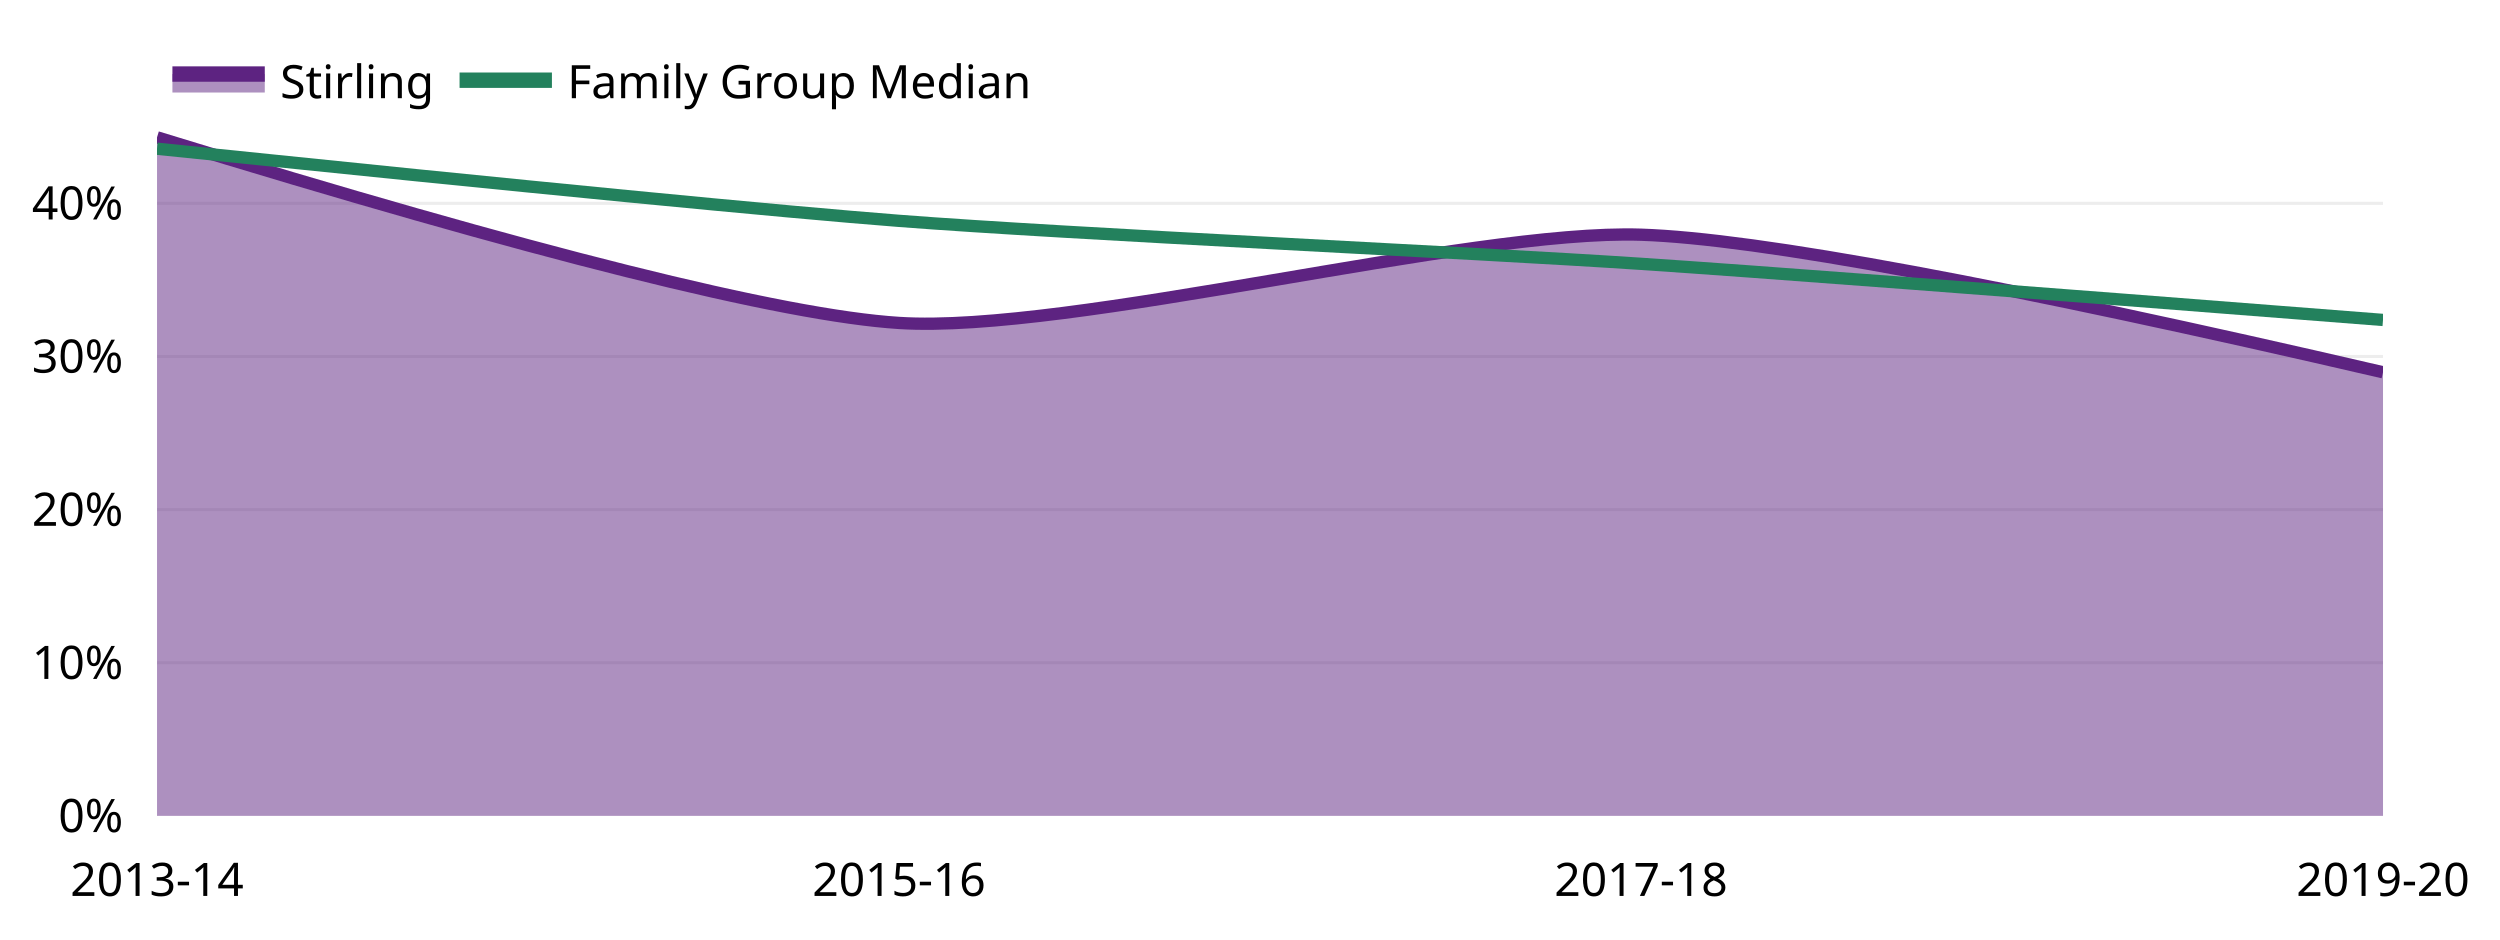
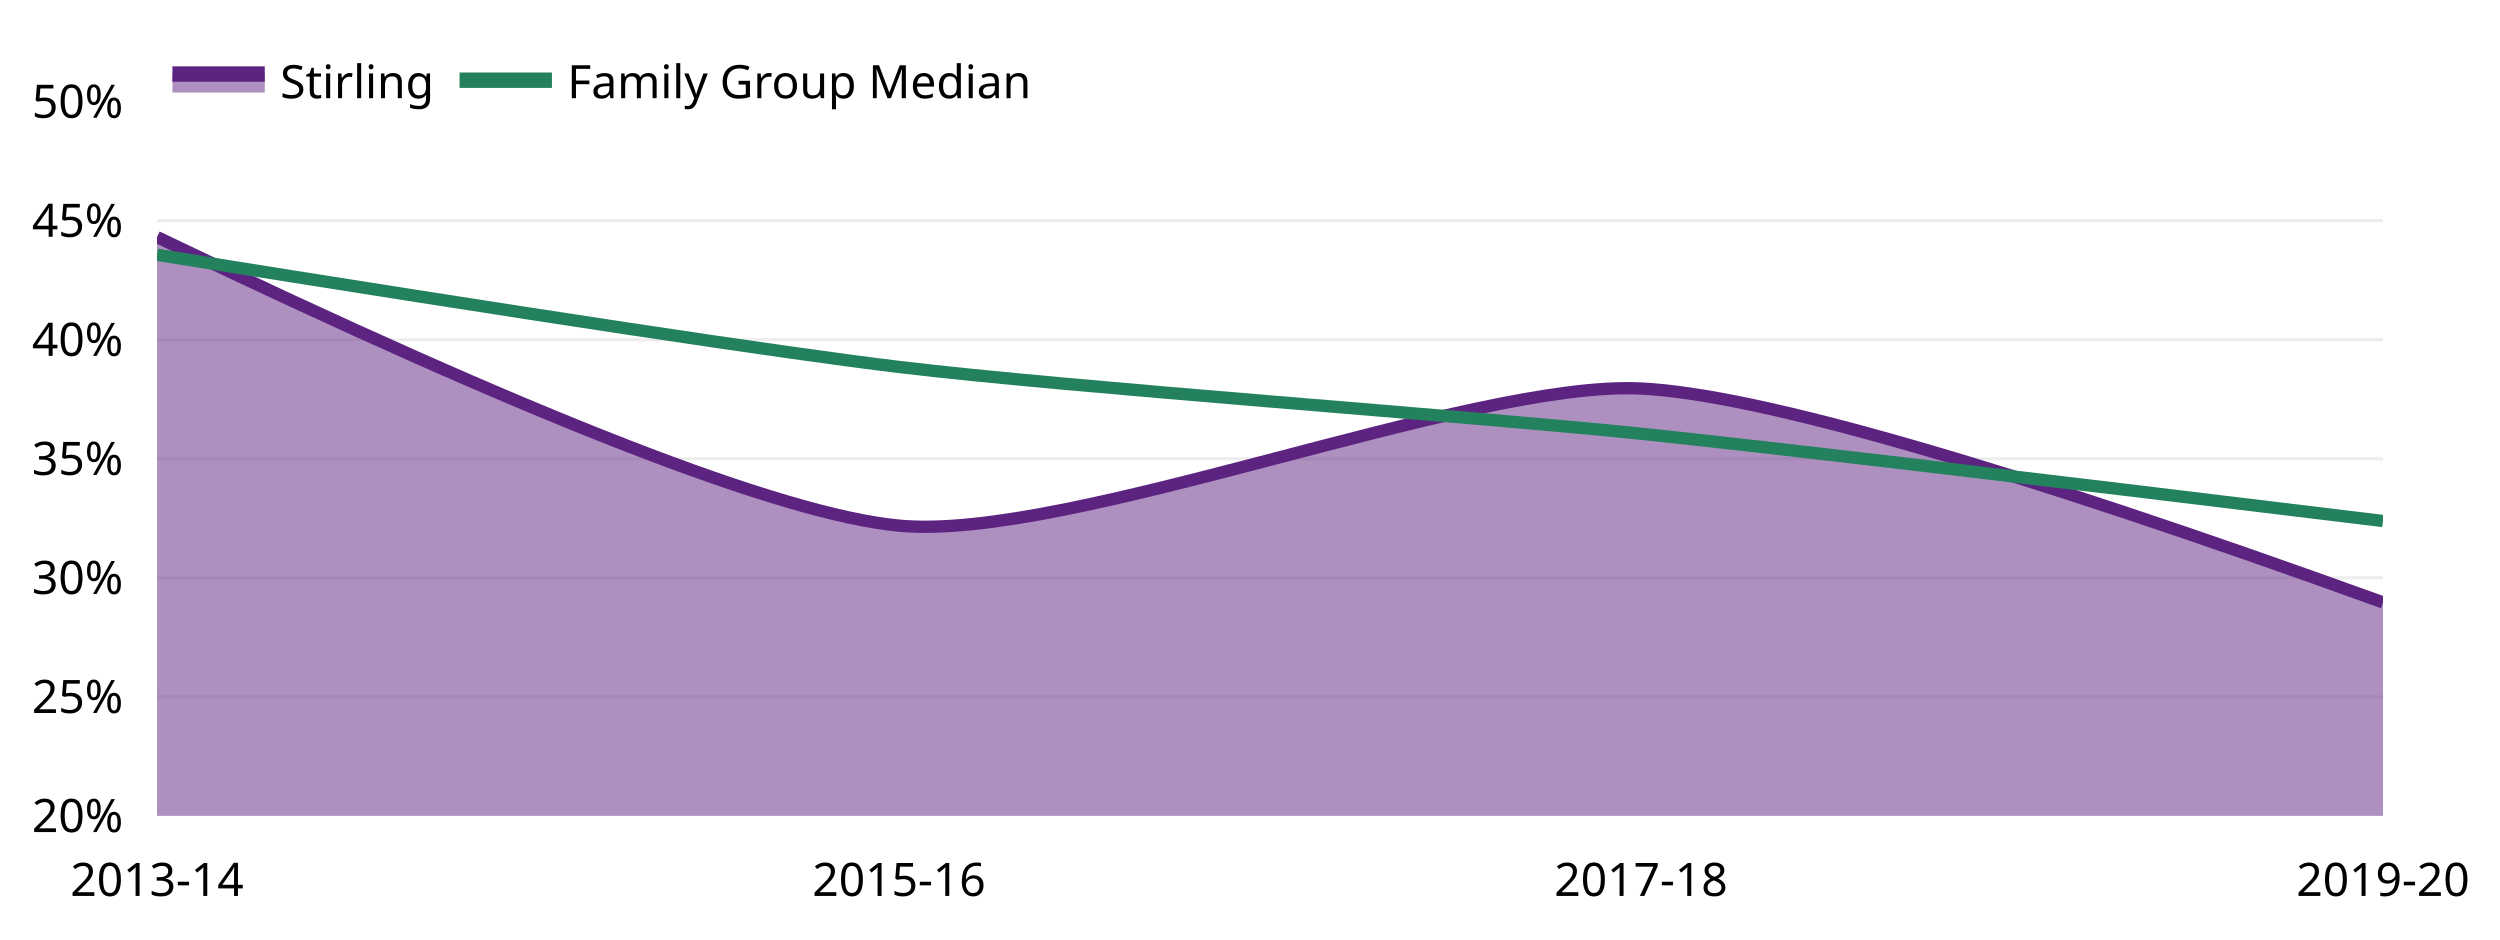
<svg xmlns="http://www.w3.org/2000/svg" class="main-svg" width="812" height="305" style="" viewBox="0 0 812 305">
  <rect x="0" y="0" width="812" height="305" style="fill: rgb(255, 255, 255); fill-opacity: 1;" />
-   <defs id="defs-03a773">
+   <defs id="defs-855f3b">
    <g class="clips">
-       <clipPath id="clip03a773xyplot" class="plotclip">
+       <clipPath id="clip855f3bxyplot" class="plotclip">
        <rect width="723" height="232" />
      </clipPath>
-       <clipPath class="axesclip" id="clip03a773x">
+       <clipPath class="axesclip" id="clip855f3bx">
        <rect x="51" y="0" width="723" height="305" />
      </clipPath>
-       <clipPath class="axesclip" id="clip03a773y">
+       <clipPath class="axesclip" id="clip855f3by">
        <rect x="0" y="33" width="812" height="232" />
      </clipPath>
-       <clipPath class="axesclip" id="clip03a773xy">
+       <clipPath class="axesclip" id="clip855f3bxy">
        <rect x="51" y="33" width="723" height="232" />
      </clipPath>
    </g>
    <g class="gradients" />
    <g class="patterns" />
  </defs>
  <g class="bglayer">
    <rect class="bg" x="41" y="23" width="743" height="252" style="fill: rgb(0, 0, 0); fill-opacity: 0; stroke-width: 0;" />
  </g>
  <g class="layer-below">
    <g class="imagelayer" />
    <g class="shapelayer" />
  </g>
  <g class="cartesianlayer">
    <g class="subplot xy">
      <g class="layer-subplot">
        <g class="shapelayer" />
        <g class="imagelayer" />
      </g>
      <g class="gridlayer">
        <g class="x">
          <path class="xgrid crisp" transform="translate(292,0)" d="M0,33v232" style="stroke: rgb(255, 255, 255); stroke-opacity: 1; stroke-width: 1px;" />
          <path class="xgrid crisp" transform="translate(533,0)" d="M0,33v232" style="stroke: rgb(255, 255, 255); stroke-opacity: 1; stroke-width: 1px;" />
        </g>
        <g class="y">
-           <path class="ygrid crisp" transform="translate(0,215.26)" d="M51,0h723" style="stroke: rgb(237, 237, 237); stroke-opacity: 1; stroke-width: 1px;" />
-           <path class="ygrid crisp" transform="translate(0,165.52)" d="M51,0h723" style="stroke: rgb(237, 237, 237); stroke-opacity: 1; stroke-width: 1px;" />
-           <path class="ygrid crisp" transform="translate(0,115.78)" d="M51,0h723" style="stroke: rgb(237, 237, 237); stroke-opacity: 1; stroke-width: 1px;" />
-           <path class="ygrid crisp" transform="translate(0,66.04)" d="M51,0h723" style="stroke: rgb(237, 237, 237); stroke-opacity: 1; stroke-width: 1px;" />
+           <path class="ygrid crisp" transform="translate(0,226.33)" d="M51,0h723" style="stroke: rgb(237, 237, 237); stroke-opacity: 1; stroke-width: 1px;" />
+           <path class="ygrid crisp" transform="translate(0,187.67)" d="M51,0h723" style="stroke: rgb(237, 237, 237); stroke-opacity: 1; stroke-width: 1px;" />
+           <path class="ygrid crisp" transform="translate(0,149)" d="M51,0h723" style="stroke: rgb(237, 237, 237); stroke-opacity: 1; stroke-width: 1px;" />
+           <path class="ygrid crisp" transform="translate(0,110.33)" d="M51,0h723" style="stroke: rgb(237, 237, 237); stroke-opacity: 1; stroke-width: 1px;" />
+           <path class="ygrid crisp" transform="translate(0,71.67)" d="M51,0h723" style="stroke: rgb(237, 237, 237); stroke-opacity: 1; stroke-width: 1px;" />
        </g>
      </g>
-       <g class="zerolinelayer">
-         <path class="yzl zl crisp" transform="translate(0,265)" d="M51,0h723" style="stroke: rgb(255, 255, 255); stroke-opacity: 1; stroke-width: 2px;" />
-       </g>
+       <g class="zerolinelayer" />
      <path class="xlines-below" />
      <path class="ylines-below" />
      <g class="overlines-below" />
      <g class="xaxislayer-below" />
      <g class="yaxislayer-below" />
      <g class="overaxes-below" />
-       <g class="plot" transform="translate(51,33)" clip-path="url(#clip03a773xyplot)">
+       <g class="plot" transform="translate(51,33)" clip-path="url(#clip855f3bxyplot)">
        <g class="scatterlayer mlayer">
-           <g class="trace scatter trace0efe0a" style="stroke-miterlimit: 2;">
+           <g class="trace scatter traceb54673" style="stroke-miterlimit: 2;">
            <g class="fills">
              <g>
-                 <path class="js-fill" d="M723,232L0,232L0,11.6Q184.43,68.3 241,71.89C296.91,75.44 425.9,41.41 482,43.23Q538.37,45.06 723,87.92" style="fill: rgb(93, 35, 129); fill-opacity: 0.5; stroke-width: 0;" />
+                 <path class="js-fill" d="M723,386.67L0,386.67L0,44Q183.99,132.35 241,137.73C296.5,142.97 426.09,90.45 482,93.19Q538.56,95.96 723,162.67" style="fill: rgb(93, 35, 129); fill-opacity: 0.5; stroke-width: 0;" />
              </g>
            </g>
            <g class="errorbars" />
            <g class="lines">
-               <path class="js-line" d="M0,11.6Q184.43,68.3 241,71.89C296.91,75.44 425.9,41.41 482,43.23Q538.37,45.06 723,87.92" style="vector-effect: non-scaling-stroke; fill: none; stroke: rgb(93, 35, 129); stroke-opacity: 1; stroke-width: 4px; opacity: 1;" />
+               <path class="js-line" d="M0,44Q183.99,132.35 241,137.73C296.5,142.97 426.09,90.45 482,93.19Q538.56,95.96 723,162.67" style="vector-effect: non-scaling-stroke; fill: none; stroke: rgb(93, 35, 129); stroke-opacity: 1; stroke-width: 4px; opacity: 1;" />
            </g>
            <g class="points" />
            <g class="text" />
          </g>
-           <g class="trace scatter trace17a969" style="stroke-miterlimit: 2; opacity: 1;">
+           <g class="trace scatter trace1ef155" style="stroke-miterlimit: 2; opacity: 1;">
            <g class="fills" />
            <g class="errorbars" />
            <g class="lines">
-               <path class="js-line" d="M0,15.31Q184.72,34.37 241,38.73C297.19,43.09 425.78,48.94 482,52.69Q538.25,56.45 723,70.92" style="vector-effect: non-scaling-stroke; fill: none; stroke: rgb(35, 129, 93); stroke-opacity: 1; stroke-width: 4px; opacity: 1;" />
+               <path class="js-line" d="M0,49.76Q184.66,79.4 241,86.19C297.13,92.95 425.81,102.05 482,107.88Q538.27,113.72 723,136.23" style="vector-effect: non-scaling-stroke; fill: none; stroke: rgb(35, 129, 93); stroke-opacity: 1; stroke-width: 4px; opacity: 1;" />
            </g>
            <g class="points" />
            <g class="text" />
          </g>
        </g>
      </g>
      <g class="overplot" />
      <path class="xlines-above crisp" d="M0,0" style="fill: none;" />
      <path class="ylines-above crisp" d="M0,0" style="fill: none;" />
      <g class="overlines-above" />
      <g class="xaxislayer-above">
        <g class="xtick">
          <text text-anchor="middle" x="0" y="291" transform="translate(51,0)" style="font-family: 'Segoe UI Semibold'; font-size: 15px; fill: rgb(0, 0, 0); fill-opacity: 1; white-space: pre; opacity: 1;">2013-14</text>
        </g>
        <g class="xtick">
          <text text-anchor="middle" x="0" y="291" transform="translate(292,0)" style="font-family: 'Segoe UI Semibold'; font-size: 15px; fill: rgb(0, 0, 0); fill-opacity: 1; white-space: pre; opacity: 1;">2015-16</text>
        </g>
        <g class="xtick">
          <text text-anchor="middle" x="0" y="291" transform="translate(533,0)" style="font-family: 'Segoe UI Semibold'; font-size: 15px; fill: rgb(0, 0, 0); fill-opacity: 1; white-space: pre; opacity: 1;">2017-18</text>
        </g>
        <g class="xtick">
          <text text-anchor="middle" x="0" y="291" transform="translate(774,0)" style="font-family: 'Segoe UI Semibold'; font-size: 15px; fill: rgb(0, 0, 0); fill-opacity: 1; white-space: pre; opacity: 1;">2019-20</text>
        </g>
      </g>
      <g class="yaxislayer-above">
        <g class="ytick">
-           <text text-anchor="end" x="40" y="5.25" transform="translate(0,265)" style="font-family: 'Segoe UI Semibold'; font-size: 15px; fill: rgb(0, 0, 0); fill-opacity: 1; white-space: pre; opacity: 1;">0%</text>
+           <text text-anchor="end" x="40" y="5.25" transform="translate(0,265)" style="font-family: 'Segoe UI Semibold'; font-size: 15px; fill: rgb(0, 0, 0); fill-opacity: 1; white-space: pre; opacity: 1;">20%</text>
        </g>
        <g class="ytick">
-           <text text-anchor="end" x="40" y="5.25" style="font-family: 'Segoe UI Semibold'; font-size: 15px; fill: rgb(0, 0, 0); fill-opacity: 1; white-space: pre; opacity: 1;" transform="translate(0,215.26)">10%</text>
+           <text text-anchor="end" x="40" y="5.25" style="font-family: 'Segoe UI Semibold'; font-size: 15px; fill: rgb(0, 0, 0); fill-opacity: 1; white-space: pre; opacity: 1;" transform="translate(0,226.33)">25%</text>
        </g>
        <g class="ytick">
-           <text text-anchor="end" x="40" y="5.25" style="font-family: 'Segoe UI Semibold'; font-size: 15px; fill: rgb(0, 0, 0); fill-opacity: 1; white-space: pre; opacity: 1;" transform="translate(0,165.52)">20%</text>
+           <text text-anchor="end" x="40" y="5.25" style="font-family: 'Segoe UI Semibold'; font-size: 15px; fill: rgb(0, 0, 0); fill-opacity: 1; white-space: pre; opacity: 1;" transform="translate(0,187.67)">30%</text>
        </g>
        <g class="ytick">
-           <text text-anchor="end" x="40" y="5.25" style="font-family: 'Segoe UI Semibold'; font-size: 15px; fill: rgb(0, 0, 0); fill-opacity: 1; white-space: pre; opacity: 1;" transform="translate(0,115.78)">30%</text>
+           <text text-anchor="end" x="40" y="5.25" style="font-family: 'Segoe UI Semibold'; font-size: 15px; fill: rgb(0, 0, 0); fill-opacity: 1; white-space: pre; opacity: 1;" transform="translate(0,149)">35%</text>
        </g>
        <g class="ytick">
-           <text text-anchor="end" x="40" y="5.25" style="font-family: 'Segoe UI Semibold'; font-size: 15px; fill: rgb(0, 0, 0); fill-opacity: 1; white-space: pre; opacity: 1;" transform="translate(0,66.04)">40%</text>
+           <text text-anchor="end" x="40" y="5.25" style="font-family: 'Segoe UI Semibold'; font-size: 15px; fill: rgb(0, 0, 0); fill-opacity: 1; white-space: pre; opacity: 1;" transform="translate(0,110.33)">40%</text>
+         </g>
+         <g class="ytick">
+           <text text-anchor="end" x="40" y="5.25" style="font-family: 'Segoe UI Semibold'; font-size: 15px; fill: rgb(0, 0, 0); fill-opacity: 1; white-space: pre; opacity: 1;" transform="translate(0,71.67)">45%</text>
+         </g>
+         <g class="ytick">
+           <text text-anchor="end" x="40" y="5.25" style="font-family: 'Segoe UI Semibold'; font-size: 15px; fill: rgb(0, 0, 0); fill-opacity: 1; white-space: pre; opacity: 1;" transform="translate(0,33)">50%</text>
        </g>
      </g>
      <g class="overaxes-above" />
    </g>
  </g>
  <g class="polarlayer" />
  <g class="smithlayer" />
  <g class="ternarylayer" />
  <g class="geolayer" />
  <g class="funnelarealayer" />
  <g class="pielayer" />
  <g class="iciclelayer" />
  <g class="treemaplayer" />
  <g class="sunburstlayer" />
  <g class="glimages" />
-   <defs id="topdefs-03a773">
+   <defs id="topdefs-855f3b">
    <g class="clips" />
-     <clipPath id="legend03a773">
+     <clipPath id="legend855f3b">
      <rect width="285" height="33" x="0" y="0" />
    </clipPath>
  </defs>
  <g class="layer-above">
    <g class="imagelayer" />
    <g class="shapelayer" />
  </g>
  <g class="infolayer">
    <g class="legend" pointer-events="all" transform="translate(51,9.8)">
      <rect class="bg" shape-rendering="crispEdges" width="285" height="33" x="0" y="0" style="stroke: rgb(68, 68, 68); stroke-opacity: 1; fill: rgb(0, 0, 0); fill-opacity: 0; stroke-width: 0px;" />
-       <g class="scrollbox" transform="" clip-path="url(#legend03a773)">
+       <g class="scrollbox" transform="" clip-path="url(#legend855f3b)">
        <g class="groups">
          <g class="traces" transform="translate(0,16.25)" style="opacity: 1;">
            <text class="legendtext" text-anchor="start" x="40" y="5.85" style="font-family: 'Segoe UI Semibold'; font-size: 15px; fill: rgb(0, 0, 0); fill-opacity: 1; white-space: pre;">Stirling</text>
            <g class="layers">
              <g class="legendfill">
                <path class="js-fill" d="M5,-2h30v6h-30z" style="stroke-width: 0; fill: rgb(93, 35, 129); fill-opacity: 0.5;" />
              </g>
              <g class="legendlines">
                <path class="js-line" d="M5,-2h30" style="fill: none; stroke: rgb(93, 35, 129); stroke-opacity: 1; stroke-width: 5px;" />
              </g>
              <g class="legendsymbols">
                <g class="legendpoints" />
              </g>
            </g>
            <rect class="legendtoggle" x="0" y="-11.25" width="90.766" height="22.5" style="fill: rgb(0, 0, 0); fill-opacity: 0;" />
          </g>
          <g class="traces" transform="translate(93.26562,16.25)" style="opacity: 1;">
            <text class="legendtext" text-anchor="start" x="40" y="5.85" style="font-family: 'Segoe UI Semibold'; font-size: 15px; fill: rgb(0, 0, 0); fill-opacity: 1; white-space: pre;">Family Group Median</text>
            <g class="layers" style="opacity: 1;">
              <g class="legendfill" />
              <g class="legendlines">
                <path class="js-line" d="M5,0h30" style="fill: none; stroke: rgb(35, 129, 93); stroke-opacity: 1; stroke-width: 5px;" />
              </g>
              <g class="legendsymbols">
                <g class="legendpoints" />
              </g>
            </g>
            <rect class="legendtoggle" x="0" y="-11.25" width="188.609" height="22.5" style="fill: rgb(0, 0, 0); fill-opacity: 0;" />
          </g>
        </g>
      </g>
      <rect class="scrollbar" rx="20" ry="3" width="0" height="0" x="0" y="0" style="fill: rgb(128, 139, 164); fill-opacity: 1;" />
    </g>
    <g class="g-gtitle" />
    <g class="g-xtitle" />
    <g class="g-ytitle" />
  </g>
</svg>
